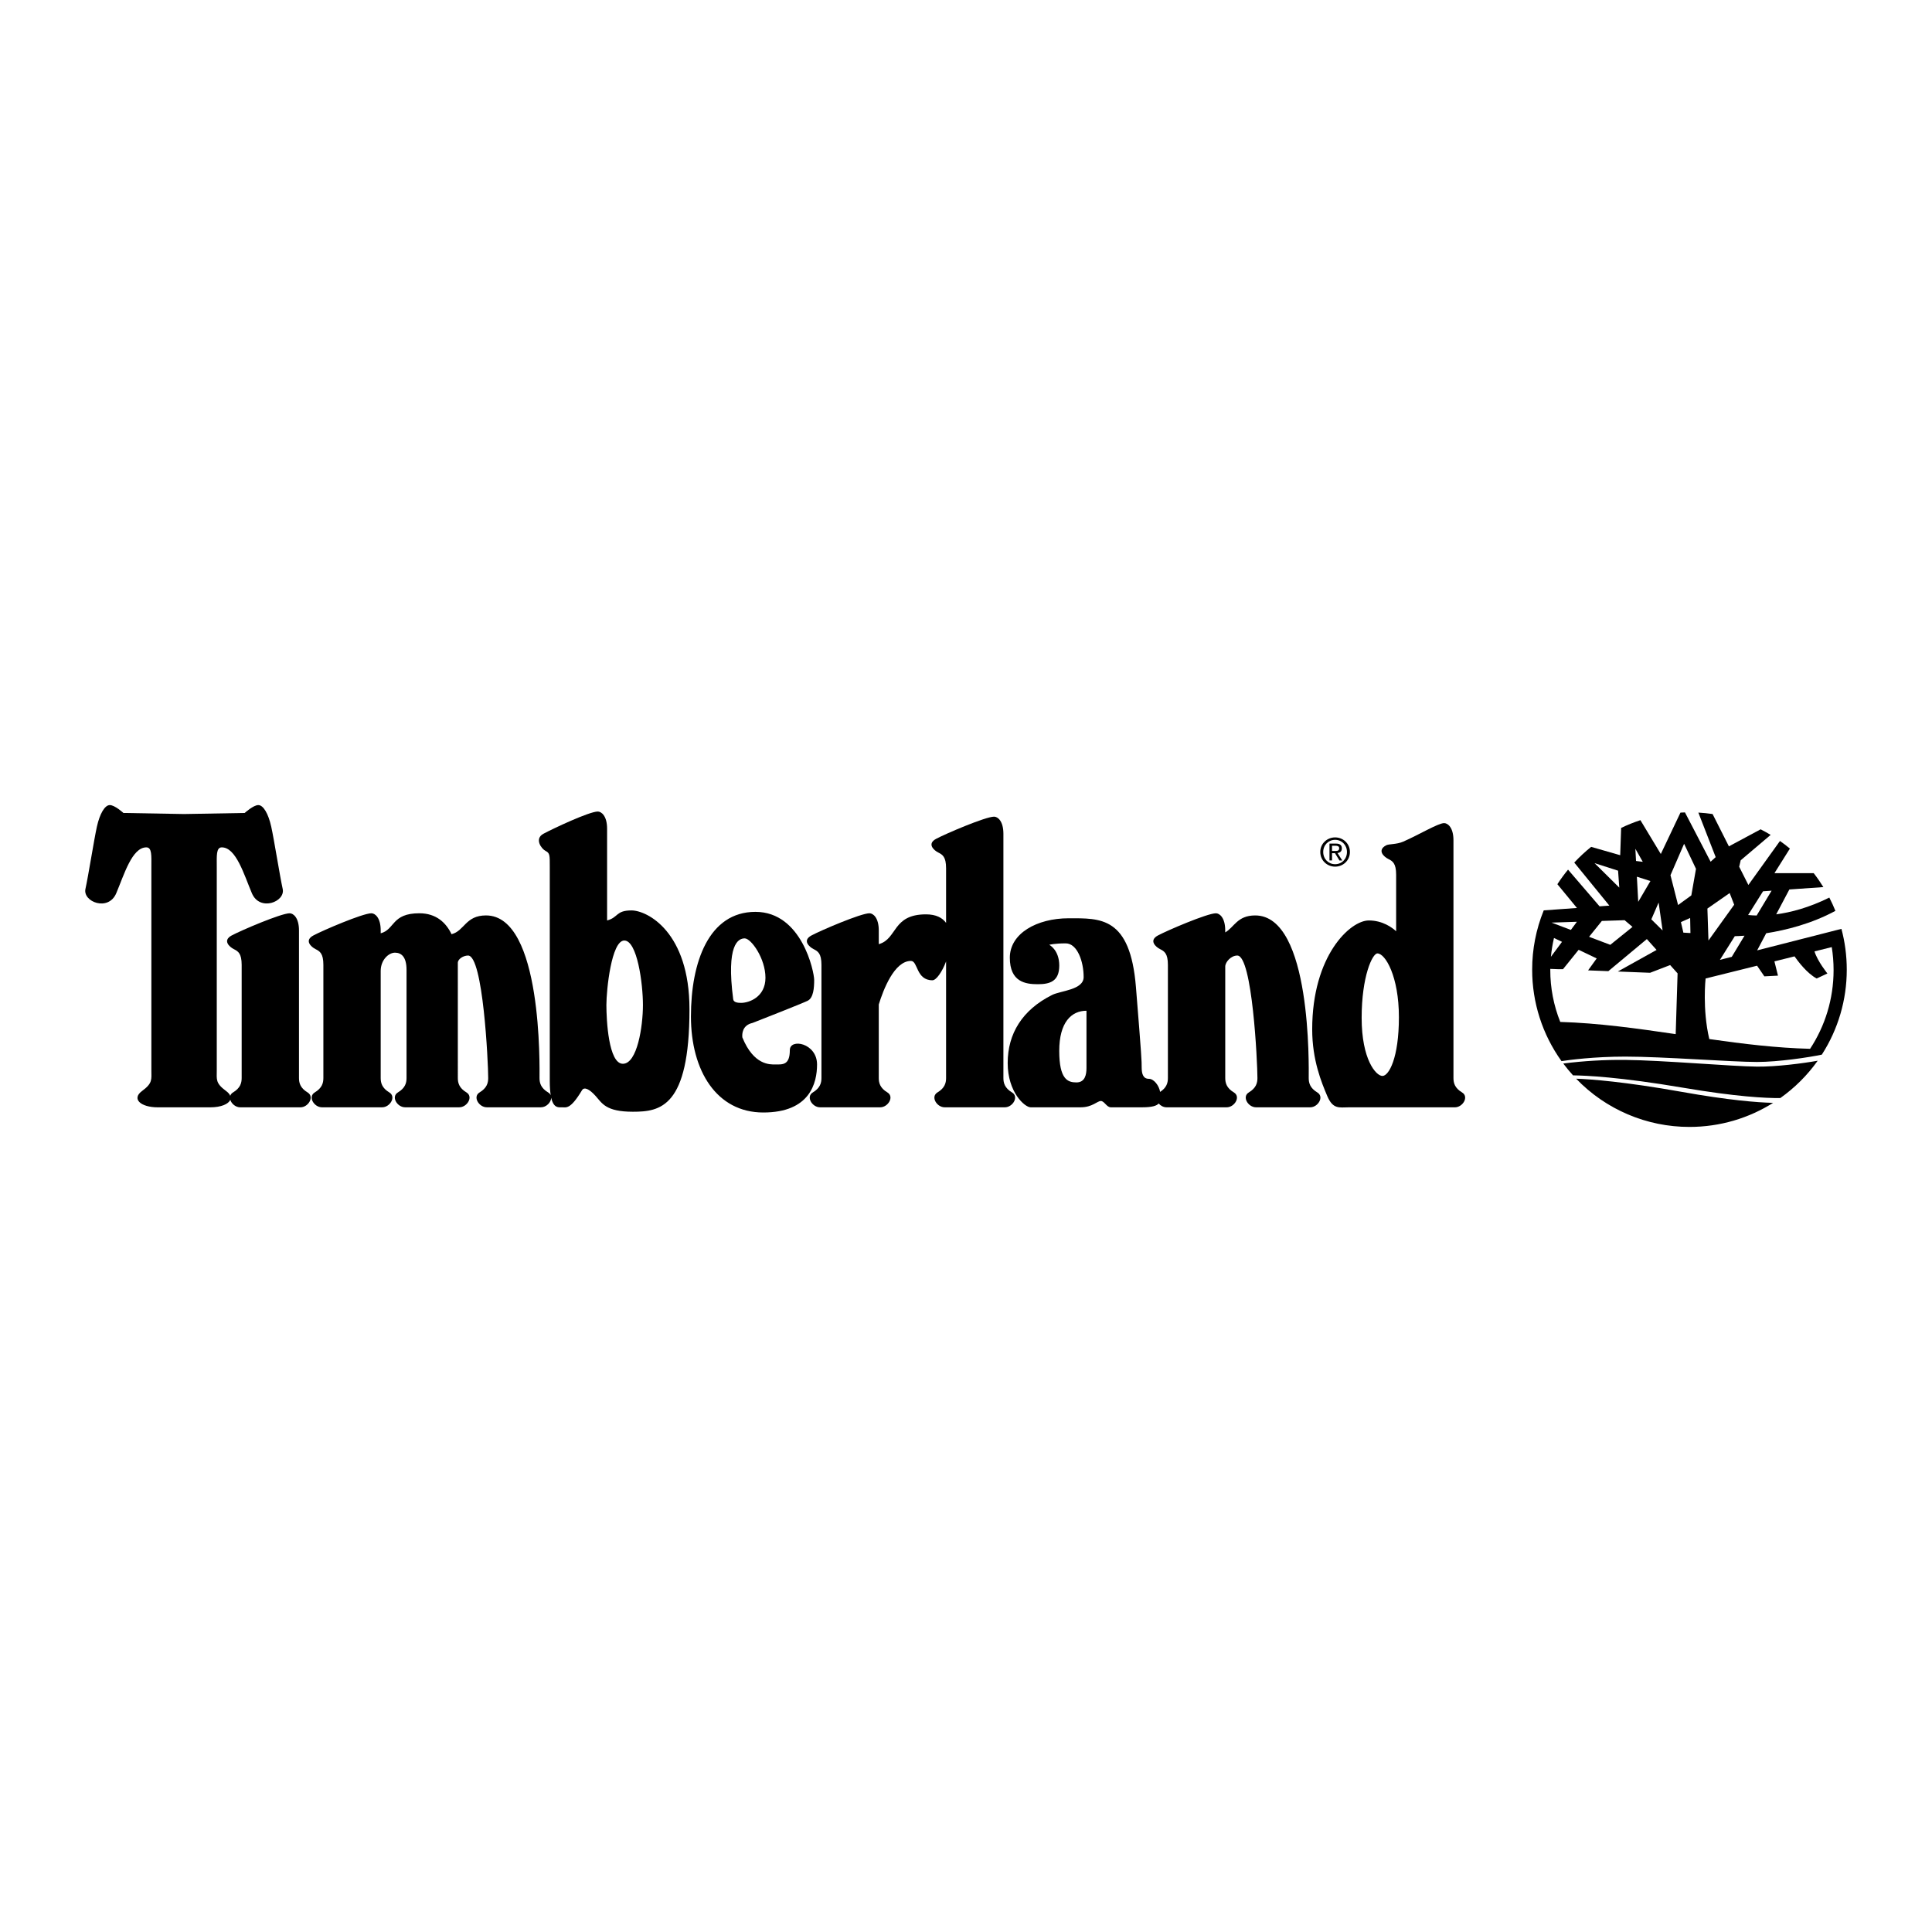
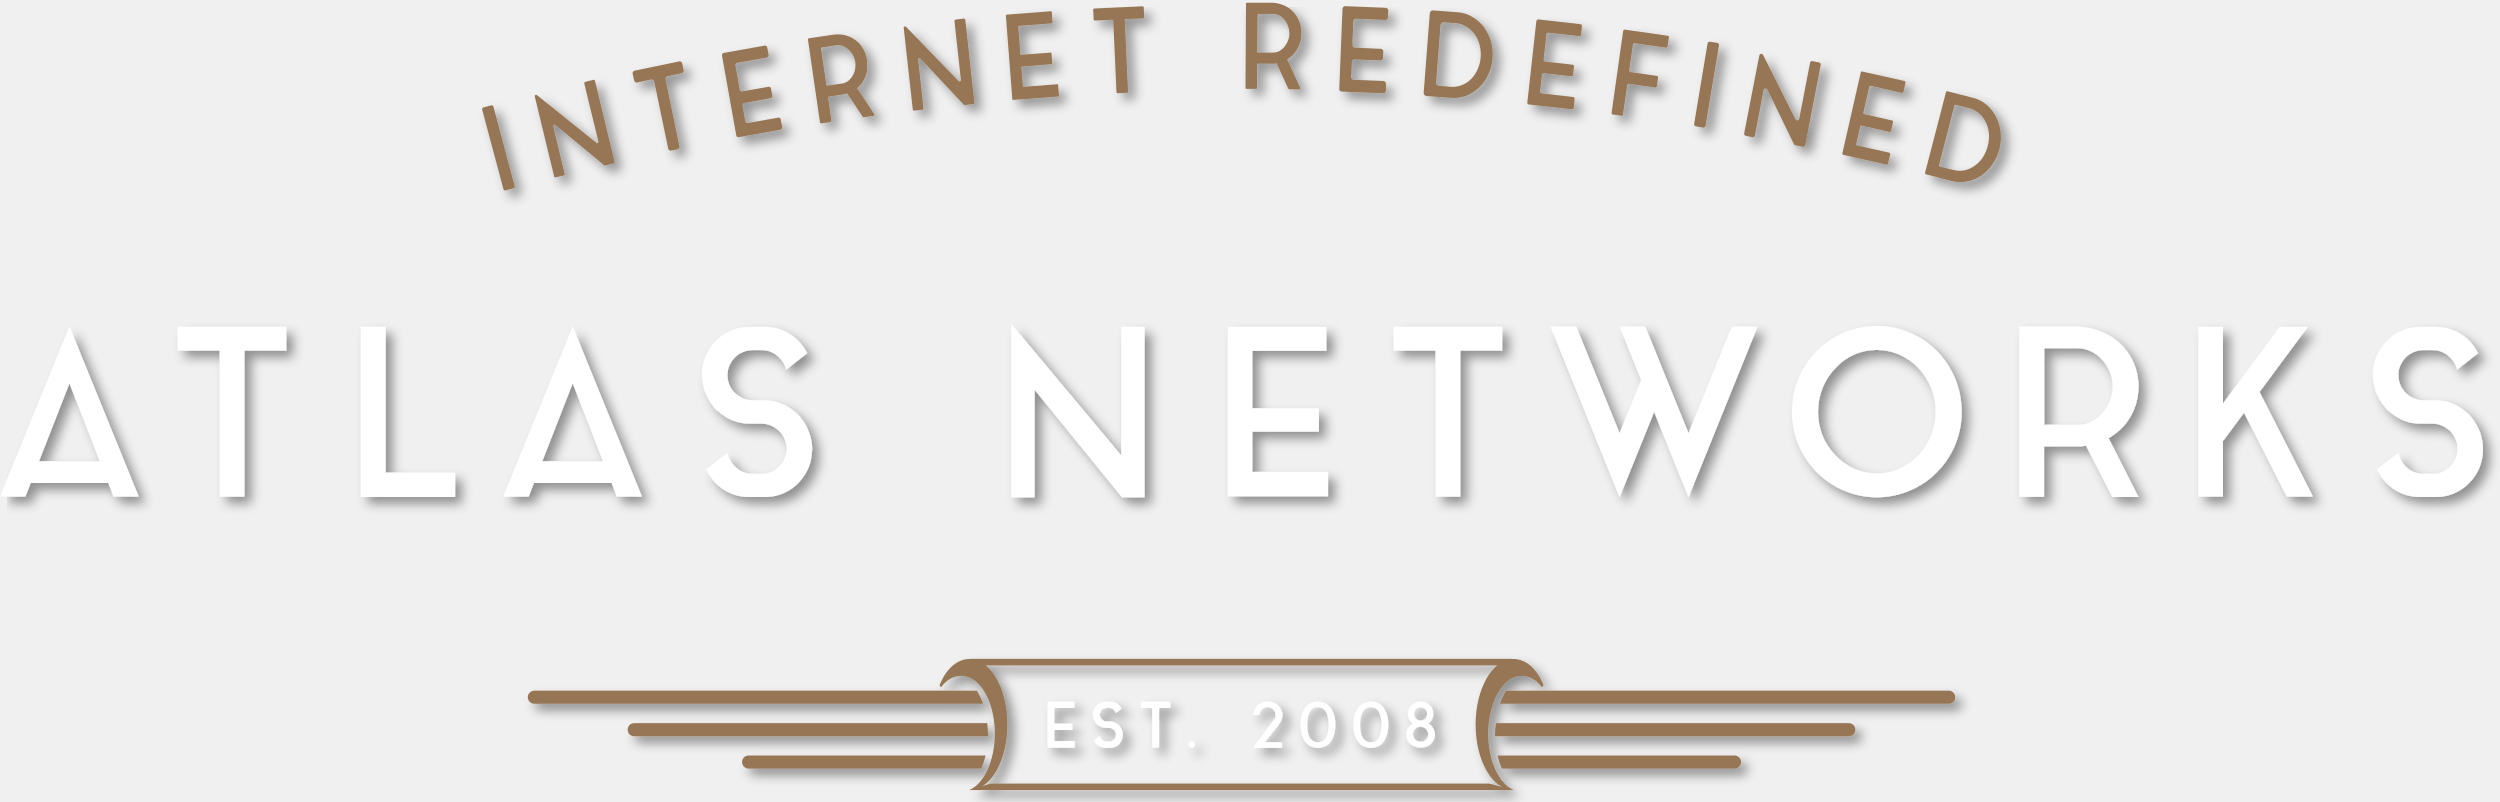
- <svg xmlns="http://www.w3.org/2000/svg" width="2500" height="2500" viewBox="0 0 192.756 192.756">
-   <g fill-rule="evenodd" clip-rule="evenodd">
-     <path fill="#fff" d="M0 0h192.756v192.756H0V0z" />
-     <path d="M175.295 106.418c-2.52-.025-9.377-.631-13.131-.67a45.554 45.554 0 0 0-6.197.359c.307.41.631.805.975 1.182 1.215.012 4.643.156 11.01 1.238 5.293.898 8.24 1.041 9.668 1.027a15.77 15.77 0 0 0 3.732-3.725c-1.444.259-4.129.609-6.057.589zM167.779 108.934c-5.674-1.01-9.01-1.258-10.527-1.312a15.65 15.65 0 0 0 11.307 4.811c3.066 0 5.926-.879 8.344-2.4-1.579-.039-4.43-.263-9.124-1.099z" />
-     <path d="M162.16 105.418c3.754 0 10.617.535 13.137.535 2.135 0 5.189-.461 6.467-.732a15.62 15.62 0 0 0 2.488-8.482c0-1.406-.186-2.769-.533-4.066l-8.408 2.146.904-1.709c1.988-.312 4.523-.948 6.904-2.233a16.074 16.074 0 0 0-.607-1.326c-2.041 1.014-3.857 1.48-5.299 1.673l1.312-2.482 3.393-.237c-.297-.48-.617-.943-.963-1.387h-3.92l1.543-2.456c-.32-.265-.65-.518-.99-.758l-3.152 4.389-.918-1.819.152-.643 2.988-2.534c-.326-.197-.66-.382-1-.556l-3.166 1.7-1.627-3.225a15.8 15.8 0 0 0-1.42-.144l1.729 4.444-.506.457-2.559-4.919c-.15.004-.299.011-.449.02l-1.961 4.13-2.035-3.376c-.66.217-1.303.475-1.922.774l-.094 2.722-2.898-.832c-.6.48-1.162 1.004-1.686 1.566l3.502 4.296-.977.071-3.145-3.661c-.381.463-.736.948-1.064 1.453l1.953 2.371-3.314.241a15.622 15.622 0 0 0-1.154 5.912 15.62 15.62 0 0 0 2.926 9.127c.74-.114 3.236-.45 6.369-.45z" />
-     <path d="M175.898 88.924l.854-.06-1.49 2.477a9.987 9.987 0 0 1-.852-.05l1.488-2.367zM174.049 93.356l-1.27 2.108-1.182.302 1.484-2.363c.245-.006.571-.019.968-.047zM172.568 89.101l.452 1.162-2.567 3.573-.105-3.19 2.22-1.545zM170.168 97.625l5.135-1.277.727 1.062 1.359-.07-.355-1.423 2.006-.5c.35.5 1.258 1.704 2.209 2.208l1.072-.5s-.994-1.228-1.289-2.204l1.723-.428c.119.746.182 1.511.182 2.29 0 2.9-.861 5.602-2.344 7.857-3.346-.084-6.703-.494-10.057-.973-.706-2.995-.368-6.042-.368-6.042zM168.627 91.585l.029 1.506-.705-.041-.246-1.051.922-.414zM159.818 91.883l2.27-.075.787.67-2.217 1.787-2.115-.8 1.275-1.582zM157.328 91.965l-.603.813-1.928-.729 2.531-.084zM155.041 93.584l.801.383-1.107 1.493c.06-.638.163-1.264.306-1.876zM154.674 96.666l.748.029h.52l1.559-1.934 1.801.862-.859 1.191 2.023.078 3.84-3.2.971 1.083-3.867 2.154 3.221.125 2-.769.742.829-.189 6.062c-3.857-.568-7.703-1.105-11.516-1.217a13.896 13.896 0 0 1-.996-5.178c-.002-.037.002-.076.002-.115z" fill="#fff" />
-     <path d="M78.801 104.773c0 1.502-.715 1.43-1.43 1.43-.539 0-2.166.098-3.308-2.705-.033-.338-.013-1.211 1.02-1.441 0 0 4.933-1.93 5.505-2.215.572-.287.643-1.287.643-2.074 0-.785-1.215-6.792-5.862-6.792s-6.434 5.005-6.434 10.438c0 5.434 2.574 9.58 7.22 9.58 4.647 0 5.362-2.932 5.362-4.791.001-2.144-2.716-2.644-2.716-1.43zM30.688 108.992c-.715-.43-.858-.93-.858-1.43V92.834c0-1.287-.572-1.716-.929-1.716-.858 0-4.861 1.716-5.791 2.216-.929.5-.214 1.144.214 1.358.429.215.787.429.787 1.573v11.296c0 .5-.143 1-.858 1.43a.61.61 0 0 0-.281.338c-.062-.158-.197-.32-.416-.48-1.072-.787-.929-1.145-.929-2.074V86.472c0-1.072-.072-1.93.5-1.93 1.43 0 2.216 2.716 3.003 4.575.786 1.858 3.36.858 3.074-.429-.286-1.287-.858-4.933-1.145-6.22-.286-1.287-.786-2.145-1.287-2.145s-1.358.786-1.358.786l-6.05.107-6.05-.107s-.858-.786-1.358-.786-1.001.858-1.287 2.145c-.286 1.287-.858 4.933-1.144 6.22-.286 1.287 2.288 2.288 3.074.429.787-1.859 1.573-4.575 3.003-4.575.572 0 .5.857.5 1.93v20.303c0 .929.143 1.287-.93 2.074-1.072.785-.143 1.629 1.573 1.629h5.237c1.062 0 1.821-.322 1.993-.754.116.389.529.754.992.754h6.005c.787.001 1.431-1.056.716-1.486z" />
-     <path d="M100.969 108.992c-.715-.43-.859-.93-.859-1.43V83.194c0-1.287-.57-1.716-.928-1.716-.859 0-4.862 1.716-5.792 2.216-.929.5-.215 1.144.214 1.358s.787.429.787 1.573v5.451c-.374-.517-1.008-.851-2.006-.851-3.381 0-2.834 2.448-4.709 2.975v-1.367c0-1.287-.572-1.716-.93-1.716-.857 0-4.861 1.716-5.791 2.216s-.214 1.144.214 1.358c.429.215.787.429.787 1.573v11.296c0 .5-.143 1-.858 1.43s-.072 1.486.715 1.486h6.005c.786 0 1.43-1.057.715-1.486s-.858-.93-.858-1.43v-7.342c.445-1.447 1.545-4.347 3.208-4.347.715 0 .5 1.931 2.145 1.931.379 0 .962-.82 1.363-1.88v11.638c0 .5-.143 1-.858 1.43-.715.43-.072 1.486.715 1.486h6.006c.785.003 1.43-1.054.715-1.484z" />
-     <path d="M131.428 108.992c-.715-.43-.857-.93-.857-1.43 0-1.002.309-16.229-5.34-16.229-1.787 0-2.09 1.177-2.99 1.693v-.192c0-1.287-.57-1.716-.928-1.716-.859 0-4.861 1.716-5.791 2.216s-.215 1.144.215 1.358c.428.215.785.429.785 1.573v11.296c0 .48-.133.961-.777 1.379-.096-.609-.609-1.307-1.125-1.307-.572 0-.715-.502-.715-1.145 0-.645 0-.93-.572-8.008-.572-7.077-3.574-6.863-6.721-6.863-3.145 0-5.861 1.501-5.861 3.933 0 2.43 1.572 2.645 2.787 2.645s2.145-.285 2.145-1.859c0-1.572-1-2.073-1-2.073s.5-.143 1.645-.143c1.143 0 1.787 1.787 1.787 3.36 0 1.287-2.289 1.357-3.146 1.787-2.975 1.488-4.432 3.861-4.432 6.791 0 2.932 1.715 4.418 2.287 4.418h5.004c1.145 0 1.645-.629 2.002-.629s.572.629 1.002.629h3.145c.963 0 1.416-.15 1.627-.377.191.219.473.377.777.377h6.006c.785 0 1.43-1.057.715-1.486s-.859-.93-.859-1.43V96.433c0-.441.566-1.098 1.203-1.098 1.502 0 2.008 10.653 2.008 12.225 0 .5-.143 1-.857 1.43s-.072 1.486.715 1.486h5.404c.784.003 1.427-1.054.712-1.484zM63.001 90.833c-1.563 0-1.295.697-2.431 1.003v-9.153c0-1.287-.572-1.716-.929-1.716-.858 0-4.491 1.716-5.42 2.216s-.214 1.501.214 1.716c.429.214.416.429.416 1.572v21.375c0 .604.036 1.066.094 1.426a.62.62 0 0 0-.26-.281c-.715-.43-.857-.93-.857-1.43 0-1.002.308-16.229-5.34-16.229-2.052 0-2.149 1.552-3.438 1.872-.549-1.147-1.53-2.087-3.211-2.087-2.787 0-2.433 1.626-3.856 1.998v-.282c0-1.287-.572-1.716-.93-1.716-.858 0-4.861 1.716-5.791 2.216-.93.5-.215 1.144.214 1.358.429.215.787.429.787 1.573v11.296c0 .5-.143 1-.858 1.43-.715.43-.071 1.486.715 1.486h6.005c.786 0 1.43-1.057.715-1.486s-.858-.93-.858-1.43V96.874c0-1.111.801-1.826 1.425-1.826.643 0 1.153.429 1.153 1.716v10.795c0 .5-.143 1-.858 1.43s-.072 1.486.715 1.486h5.404c.786 0 1.43-1.057.715-1.486s-.858-.93-.858-1.43l-.001-11.495c0-.381.546-.73 1.022-.73 1.501 0 2.009 10.653 2.009 12.225 0 .5-.144 1-.858 1.43s-.071 1.486.715 1.486h5.404c.541 0 1.014-.498 1.024-.951.247 1.074.756.951 1.071.951.429 0 .833.248 2.002-1.701.215-.357.715-.143 1.358.572.643.715 1.001 1.572 3.717 1.572 2.717 0 5.648-.428 5.648-10.223.003-7.717-4.214-9.862-5.788-9.862z" />
-     <path d="M145.869 108.992c-.715-.43-.857-.93-.857-1.43V83.838c0-1.287-.572-1.716-.93-1.716-.596 0-2.537 1.175-4.084 1.848-.682.297-1.424.216-1.707.369-.93.5-.215 1.144.215 1.358.43.214.787.429.787 1.573v5.642c-.395-.364-1.342-1.078-2.727-1.078-1.859 0-5.648 3.503-5.648 10.867 0 3.074.93 5.291 1.502 6.648s1.215 1.129 2.145 1.129h10.59c.786.001 1.429-1.056.714-1.486z" />
-     <path fill="#fff" d="M164.662 87.902l-1.35-.433.135 2.507 1.215-2.074zM165.48 90.048l-.726 1.675 1.125 1.112-.399-2.787zM167.422 90.295l1.322-.962.465-2.648-1.186-2.5-1.359 3.133.758 2.977zM163.9 85.984l-.738-1.299.065 1.215.673.084zM161.436 86.868l-2.35-.753 2.469 2.442-.119-1.689zM62.287 93.836c1.287 0 1.859 4.289 1.859 6.434s-.572 5.863-2.002 5.863c-1.43 0-1.644-4.361-1.644-5.863 0-1.5.5-6.434 1.787-6.434zM74.297 93.622c.644 0 2.073 2.002 2.073 3.931 0 1.932-1.644 2.504-2.431 2.504-.323 0-.745-.039-.787-.359-.714-5.469.502-6.076 1.145-6.076zM108.398 100.842v5.719c0 .645-.143 1.432-1 1.432-.859 0-1.717-.287-1.717-3.146s1.217-4.005 2.717-4.005zM137.424 95.123c.787 0 2.145 2.287 2.145 6.363 0 4.074-1 5.861-1.645 5.861-.643 0-2.072-1.645-2.072-5.791s1.072-6.433 1.572-6.433z" />
-     <path d="M131.725 85.002c0-.838.68-1.455 1.482-1.455.795 0 1.475.617 1.475 1.455 0 .845-.68 1.463-1.475 1.463-.803 0-1.482-.617-1.482-1.463z" />
-     <path d="M133.207 86.222c.66 0 1.18-.518 1.18-1.22 0-.691-.52-1.212-1.18-1.212-.668 0-1.189.521-1.189 1.212 0 .703.521 1.22 1.189 1.22z" fill="#fff" />
-     <path d="M132.896 85.848h-.254v-1.683h.641c.398 0 .594.147.594.479 0 .302-.188.433-.436.464l.479.741h-.285l-.443-.729h-.295v.728h-.001z" />
-     <path d="M133.203 84.902c.215 0 .408-.016.408-.274 0-.208-.189-.247-.367-.247h-.348v.521h.307z" fill="#fff" />
+ <svg xmlns="http://www.w3.org/2000/svg" width="1458.9" height="467.5" viewBox="0 0 1468.9 467.5">
+   <defs>
+     <style>
+             .cls-1{fill:#967655;}
+             .cls-2{fill:#fff;}
+             .cls-3{opacity:0;}
+         </style>
+     <filter id="dropshadow" height="130%">
+       <feGaussianBlur in="SourceAlpha" stdDeviation="3" />
+       <feOffset dx="4" dy="4" result="offsetblur" />
+       <feComponentTransfer>
+         <feFuncA type="linear" slope="0.4" />
+       </feComponentTransfer>
+       <feMerge>
+         <feMergeNode />
+         <feMergeNode in="SourceGraphic" />
+       </feMerge>
+     </filter>
+   </defs>
+   <g id="Layer_1-2" filter="url(#dropshadow)">
+     <path class="cls-1" d="M284,61.5l4.6-1.2a1.1,1.1,0,0,1,1.3.7l12.5,46.8a1,1,0,0,1-.8,1.2l-4.6,1.3a1,1,0,0,1-1.2-.8L283.3,62.8A1.1,1.1,0,0,1,284,61.5Z" />
+     <path class="cls-1" d="M331.3,101.5l-4.8,1.1a.7.7,0,0,1-.9-.5L314.2,55a.8.8,0,0,1,1.2-.8l35,28.1a.7.7,0,0,0,1.2-.7l-8.3-34.2a.8.8,0,0,1,.6-.9l4.8-1.2a.8.8,0,0,1,.9.6l11.5,47.6a.8.8,0,0,1-.6.9l-4.9,1.2a.8.8,0,0,1-.7-.2L326.2,71.7a.8.8,0,0,0-1.2.8l6.8,28.1A.7.7,0,0,1,331.3,101.5Z" />
+     <path class="cls-1" d="M372.9,39.9,399,34.5a1.4,1.4,0,0,1,1.8,1.1l.9,4a1.5,1.5,0,0,1-1.2,1.8l-8.3,1.8a1.4,1.4,0,0,0-1.2,1.7l8.2,39.5a1.3,1.3,0,0,1-1.1,1.7l-3.7.8a1.6,1.6,0,0,1-1.8-1.2l-8.2-39.4a1.5,1.5,0,0,0-1.8-1.2l-8.3,1.8a1.5,1.5,0,0,1-1.7-1.2l-.9-4A1.6,1.6,0,0,1,372.9,39.9Z" />
+     <path class="cls-1" d="M439.4,70.7l17.9-3.2a1.2,1.2,0,0,1,1.4,1l.9,4.6a1.3,1.3,0,0,1-1.1,1.5L434,79a1.2,1.2,0,0,1-1.4-1.1L424.2,31a1.3,1.3,0,0,1,1-1.5l24.1-4.3a1.3,1.3,0,0,1,1.5,1.1l.8,4.4a1.4,1.4,0,0,1-1,1.5l-17.5,3.1a1.3,1.3,0,0,0-1,1.5l1.2,6.6.7,4,.6,3.7a1.3,1.3,0,0,0,1.5,1l15.4-2.7a1.2,1.2,0,0,1,1.5,1l.8,4.3a1.2,1.2,0,0,1-1.1,1.4l-15.4,2.8a1.2,1.2,0,0,0-1,1.4l1.6,9.4A1.4,1.4,0,0,0,439.4,70.7Z" />
+     <path class="cls-1" d="M509.6,39a19.3,19.3,0,0,1-1.8,5.9,16.8,16.8,0,0,1-3.6,4.8l-.3.2c-.2.1-.2.2-.3.3l10.1,15.3a.6.6,0,0,1-.4.9l-5.8.9a.7.7,0,0,1-.6-.3l-9.1-13.7-1.5.4-1.6.3-7.6,1.1c-.4.1-.6.4-.5.7l1.9,13.6c.1.3-.1.6-.5.7l-5.5.8a.8.8,0,0,1-.7-.5l-7.1-48.9a.6.6,0,0,1,.5-.6l14.4-2.1a17.8,17.8,0,0,1,10.3,1.5,16.6,16.6,0,0,1,8.2,8.7,1.4,1.4,0,0,1,.2.6l.3.6v.3a1.9,1.9,0,0,1,.2.7l.3.8h0c0,.3.1.5.1.8s.1.6.2.9h0v.8a2.5,2.5,0,0,1,.1.8v2.1A6.2,6.2,0,0,0,509.6,39Zm-15,8.5a8.1,8.1,0,0,0,3.7-1.5,10.8,10.8,0,0,0,2.6-3,11.6,11.6,0,0,0,1.5-3.8,13,13,0,0,0,.1-4.4,11.9,11.9,0,0,0-1.4-4,12,12,0,0,0-2.5-3.3,11.5,11.5,0,0,0-3.3-2.1,9,9,0,0,0-4-.4l-8.4,1.3a.6.6,0,0,0-.5.6l3.1,21.3c.1.4.4.6.7.5Z" />
+     <path class="cls-1" d="M541.9,62.9l-4.7.5a.8.8,0,0,1-.9-.8L531,14.9a.8.8,0,0,1,1.4-.7L563.2,46a.8.8,0,0,0,1.4-.6l-3.8-34.6a.8.8,0,0,1,.8-.9l4.6-.6a1,1,0,0,1,1,.8l5.3,48.5a.7.7,0,0,1-.7.9l-4.9.6a.8.8,0,0,1-.7-.3L541,33a.8.8,0,0,0-1.5.6l3.1,28.3A.9.9,0,0,1,541.9,62.9Z" />
+     <path class="cls-1" d="M601.5,49.4l19.7-1.5c.3,0,.5.1.5.4l.5,6.3c0,.2-.2.5-.4.5l-26.5,2a.5.5,0,0,1-.5-.4L591,7.5c0-.2.2-.4.5-.5l26-2a.7.7,0,0,1,.5.4l.4,6.2c.1.3-.1.5-.4.5l-19.3,1.5a.5.5,0,0,0-.4.5l.6,7.4.3,4.1.3,4.6a.7.7,0,0,0,.5.4l17.3-1.3c.3-.1.5.1.5.4l.5,6a.5.5,0,0,1-.5.4l-17.2,1.4a.5.5,0,0,0-.5.4L601,49A.5.5,0,0,0,601.5,49.4Z" />
+     <path class="cls-1" d="M642.9,3.4l28.4-1.3c.4,0,.7.2.7.6l.3,5.8a.8.8,0,0,1-.7.7l-10.1.4a.6.6,0,0,0-.6.7l1.9,41.9a.7.7,0,0,1-.7.7l-5.4.3a.8.8,0,0,1-.7-.7l-1.9-41.9a.7.7,0,0,0-.7-.6l-10.1.5a.7.7,0,0,1-.7-.7l-.3-5.7A.7.7,0,0,1,642.9,3.4Z" />
+     <path class="cls-1" d="M763.9,23.2a18.2,18.2,0,0,1-2.7,5.6,15.3,15.3,0,0,1-4.3,4.1l-.3.2-.3.2L764,50.1c.1.4-.1.8-.5.8h-6a.5.5,0,0,1-.5-.3l-6.9-15-1.5.2h-9.5a.5.5,0,0,0-.5.5V50.1a.5.5,0,0,1-.5.5h-5.8a.5.5,0,0,1-.5-.5L732.1.5a.5.5,0,0,1,.5-.5h14.7a18.4,18.4,0,0,1,5.3.9,17.8,17.8,0,0,1,4.6,2.2,17,17,0,0,1,6.8,9.9,1.3,1.3,0,0,1,.1.6c.1.2.1.4.2.6v.4a1.9,1.9,0,0,1,.2.7,2.8,2.8,0,0,0,.1.9h0v1.8h0v1a2.2,2.2,0,0,1-.1.8h0a1.9,1.9,0,0,1-.1.8c0,.3-.1.6-.1.8v.3A9.3,9.3,0,0,0,763.9,23.2Zm-16.1,6.1a8.6,8.6,0,0,0,3.9-.9,11.8,11.8,0,0,0,3-2.5,16.2,16.2,0,0,0,2.1-3.6,12.6,12.6,0,0,0,.8-4.3,12.5,12.5,0,0,0-.8-4.2,10.5,10.5,0,0,0-2-3.6,10.2,10.2,0,0,0-2.9-2.6,8.7,8.7,0,0,0-3.9-1h-8.6a.6.6,0,0,0-.5.5l-.2,21.7a.5.5,0,0,0,.5.5Z" />
+     <path class="cls-1" d="M795.3,45.3l17.6.7a1.5,1.5,0,0,1,1.4,1.6v4.1a1.6,1.6,0,0,1-1.6,1.5l-24.4-1a1.5,1.5,0,0,1-1.4-1.6l1.9-47.1A1.6,1.6,0,0,1,790.3,2l23.9,1a1.6,1.6,0,0,1,1.5,1.6l-.2,4a1.5,1.5,0,0,1-1.6,1.5l-17.1-.7a1.4,1.4,0,0,0-1.6,1.5l-.3,6.4-.2,4.1v3.4a1.4,1.4,0,0,0,1.4,1.6l15.2.7a1.6,1.6,0,0,1,1.5,1.6l-.2,3.8a1.5,1.5,0,0,1-1.6,1.4l-15.1-.6a1.5,1.5,0,0,0-1.6,1.5l-.4,8.9A1.6,1.6,0,0,0,795.3,45.3Z" />
+     <path class="cls-1" d="M856.4,5.6A18.2,18.2,0,0,1,865,8.3a22.7,22.7,0,0,1,6.8,5.9,30.1,30.1,0,0,1,4.2,8.4,29.3,29.3,0,0,1,1,9.9,27.2,27.2,0,0,1-2.5,9.6,23.9,23.9,0,0,1-12.8,12.5,21.4,21.4,0,0,1-9.1,1.3l-14.4-1.1a1.8,1.8,0,0,1-1.7-1.9l3.6-46.8A1.8,1.8,0,0,1,842,4.5Zm-4.1,43.8a15,15,0,0,0,6.7-1,16,16,0,0,0,5.4-3.6,19,19,0,0,0,3.8-5.7,21.2,21.2,0,0,0,1.8-7.2,22.1,22.1,0,0,0-.7-7.3,18.6,18.6,0,0,0-2.9-6.2,15.9,15.9,0,0,0-4.9-4.4,13.8,13.8,0,0,0-6.3-2l-6.9-.5a1.7,1.7,0,0,0-1.9,1.6l-2.6,33.8a1.7,1.7,0,0,0,1.6,1.9Z" />
+     <path class="cls-1" d="M905.9,53.3l18.4,2.1a1,1,0,0,1,.9,1.2l-.5,5a1.2,1.2,0,0,1-1.2,1l-25.1-2.8a1.1,1.1,0,0,1-1-1.2l5.3-47.8a1.2,1.2,0,0,1,1.2-1l24.7,2.8a1,1,0,0,1,.9,1.2l-.5,4.9a1,1,0,0,1-1.2.9l-18-2a1.2,1.2,0,0,0-1.2,1l-.7,6.8-.5,4.1-.4,3.9a1,1,0,0,0,.9,1.2l16,1.8a1,1,0,0,1,.9,1.2l-.5,4.6a1.1,1.1,0,0,1-1.2,1l-15.9-1.8a1.1,1.1,0,0,0-1.2,1l-1.1,9.7A1.1,1.1,0,0,0,905.9,53.3Z" />
+     <path class="cls-1" d="M954.7,15.8l25.1,3.6a.8.8,0,0,1,.8,1l-.8,5.2a.9.9,0,0,1-.9.8l-18.4-2.6a.8.8,0,0,0-1,.7l-.9,6-.9,6.3-.4,3a.9.9,0,0,0,.8,1L973.5,43a.8.8,0,0,1,.7,1l-.7,5.1a.9.9,0,0,1-1,.7l-15.4-2.2a1,1,0,0,0-1,.8l-.9,6.2-1.6,11.1a.7.7,0,0,1-.9.7l-5-.7a.9.9,0,0,1-.8-.9l6.8-48.2A1,1,0,0,1,954.7,15.8Z" />
+     <path class="cls-1" d="M1004.7,22.9l4.3.7a1.2,1.2,0,0,1,1,1.4l-7.9,47.4a1.2,1.2,0,0,1-1.4,1l-4.3-.8a1.2,1.2,0,0,1-1-1.3l7.9-47.4A1.2,1.2,0,0,1,1004.7,22.9Z" />
+     <path class="cls-1" d="M1029.7,79l-3.9-.8a1.2,1.2,0,0,1-1-1.4l8.9-45.8a1.2,1.2,0,0,1,2.2-.4l19,37.8a1.2,1.2,0,0,0,2.3-.4l6.3-32.7a1.2,1.2,0,0,1,1.4-1l3.9.8a1.2,1.2,0,0,1,1,1.4l-9.1,47.2a1.2,1.2,0,0,1-1.4.9l-4.4-.8c-.3-.1-.7-.3-.8-.6l-15.6-32.1a1.2,1.2,0,0,0-2.3.3L1031.1,78A1.2,1.2,0,0,1,1029.7,79Z" />
+     <path class="cls-1" d="M1091.2,83.9l18.8,4.2a.9.9,0,0,1,.6.9l-1.3,5.6a.7.7,0,0,1-.9.5l-25.3-5.7a.8.8,0,0,1-.6-.9L1093.3,41c.1-.4.4-.7.8-.6L1119,46a.8.8,0,0,1,.6.9l-1.2,5.5a.9.9,0,0,1-.9.6l-18.4-4.2c-.3-.1-.7.2-.8.6l-1.6,7-.9,4-1,4.2a.8.8,0,0,0,.6.9l16.3,3.7a.6.6,0,0,1,.6.8l-1.2,5.3a.8.8,0,0,1-.9.6l-16.3-3.7a.7.7,0,0,0-.9.5L1090.7,83A.7.7,0,0,0,1091.2,83.9Z" />
+     <path class="cls-1" d="M1159.3,55.9a19.7,19.7,0,0,1,8,4.1,22.6,22.6,0,0,1,5.5,7.1,26.4,26.4,0,0,1,2.7,8.9,28.4,28.4,0,0,1-.7,10,26.6,26.6,0,0,1-4.2,9,24,24,0,0,1-6.5,6.6,23.1,23.1,0,0,1-8.3,3.4,20.5,20.5,0,0,1-9.2-.3l-15-3.9a.7.7,0,0,1-.5-.9l12.3-47.4a.7.7,0,0,1,.8-.5Zm-11.8,42.3a15.3,15.3,0,0,0,6.7.3,16.3,16.3,0,0,0,6-2.7,18.7,18.7,0,0,0,4.8-4.9,21.3,21.3,0,0,0,2.9-6.7,20.9,20.9,0,0,0,.7-7.4,17.9,17.9,0,0,0-1.8-6.6,16.8,16.8,0,0,0-4-5.2,15.2,15.2,0,0,0-5.9-3.1l-7.7-1.9a.7.7,0,0,0-.9.5l-9,34.9a.8.8,0,0,0,.5.9Z" />
+     <path class="cls-2" d="M619.7,433.8h11.6c.1,0,.2.1.2.3v3.3c0,.2-.1.3-.2.3H615.8a.3.3,0,0,1-.3-.3V410.9a.3.3,0,0,1,.3-.3H631a.3.3,0,0,1,.3.3v3.2a.3.3,0,0,1-.3.3H619.7a.3.3,0,0,0-.3.3v8.6a.3.3,0,0,0,.3.3h10.1a.3.3,0,0,1,.3.3v3.2c0,.1-.1.2-.3.2H619.7a.5.5,0,0,0-.3.3v5.9A.3.3,0,0,0,619.7,433.8Z" />
+     <path class="cls-2" d="M657,424.2h0l.5.4.4.5a9.5,9.5,0,0,1,1.4,2.4,7.7,7.7,0,0,1,.4,2.7v.5h0a6.9,6.9,0,0,1-1.3,3.7,6.3,6.3,0,0,1-2.6,2.5,7.5,7.5,0,0,1-3.7.9h-2.4a7.1,7.1,0,0,1-6.3-3.4,5.6,5.6,0,0,1-.5-.8c-.1-.1,0-.3.1-.4l3-2.3a.2.2,0,0,1,.3.1,3,3,0,0,0,.4,1,3.1,3.1,0,0,0,.9,1.1,2.4,2.4,0,0,0,1.2.7,3.2,3.2,0,0,0,1.4.3h1.5a3.7,3.7,0,0,0,2.6-1,3.8,3.8,0,0,0,1.3-2.4h0v-.3a.3.3,0,0,0,.1-.2,4.1,4.1,0,0,0-.3-1.6,3.8,3.8,0,0,0-.9-1.3l-1.2-.9a3.3,3.3,0,0,0-1.5-.3h-2.2a7.6,7.6,0,0,1-2.6-.6,7.1,7.1,0,0,1-2.2-1.3h0l-.9-.9a9.2,9.2,0,0,1-1.3-2.4,7.6,7.6,0,0,1-.5-2.7v-.5h0a7.8,7.8,0,0,1,1.3-3.7,7.2,7.2,0,0,1,2.7-2.5,7.4,7.4,0,0,1,3.6-.9h2.4a7.5,7.5,0,0,1,3.7.9,7.2,7.2,0,0,1,2.7,2.5l.2.4.3.4h0l-2.9,2.2a.4.4,0,0,1-.7-.2,6.1,6.1,0,0,0-1.2-1.6,3.8,3.8,0,0,0-2.5-.9h-1.5a3.2,3.2,0,0,0-1.4.3,2.4,2.4,0,0,0-1.2.7,3.1,3.1,0,0,0-.9,1.1,6.9,6.9,0,0,0-.5,1.3v.6a3.3,3.3,0,0,0,.3,1.5,5.7,5.7,0,0,0,.8,1.3l1.2.9a4,4,0,0,0,1.5.3h2.3a5.8,5.8,0,0,1,2.6.6A5.7,5.7,0,0,1,657,424.2Z" />
+     <path class="cls-2" d="M671,410.6h16.1a.6.6,0,0,1,.6.6v2.5a.7.7,0,0,1-.6.7h-5.5a.6.6,0,0,0-.6.6v22.1a.7.7,0,0,1-.7.6h-2.6a.7.7,0,0,1-.7-.6V415a.6.6,0,0,0-.6-.6H671a.7.7,0,0,1-.7-.7v-2.5C670.3,410.8,670.6,410.6,671,410.6Z" />
+     <path class="cls-2" d="M700.2,433.8a1.7,1.7,0,0,1,1.4.6,1.9,1.9,0,0,1,0,2.8,1.7,1.7,0,0,1-1.4.6,1.6,1.6,0,0,1-1.3-.6,1.9,1.9,0,0,1,0-2.8A1.6,1.6,0,0,1,700.2,433.8Z" />
+     <path class="cls-2" d="M753.5,418.5a7,7,0,0,1-.6,3,9.7,9.7,0,0,1-1.5,2.5l-7.7,9.8a.5.5,0,0,0,.3.7h8.9a.4.4,0,0,1,.4.4v2.4a.5.5,0,0,1-.4.5h-16a.4.4,0,0,1-.3-.7l8-10.6,2.1-2.7a8.6,8.6,0,0,1,.7-1l.7-1,.5-.7.3-.3a4.6,4.6,0,0,0,.6-2.3,4.8,4.8,0,0,0-4.7-4.7,4.1,4.1,0,0,0-1.9.4,4.5,4.5,0,0,0-1.4,1,3.1,3.1,0,0,0-1,1.5,3.3,3.3,0,0,0-.4,1.4.4.4,0,0,1-.4.4h-3a.5.5,0,0,1-.4-.5,5.8,5.8,0,0,1,.6-2.6,9.7,9.7,0,0,1,1.9-2.6,9.5,9.5,0,0,1,2.7-1.7,9.7,9.7,0,0,1,3.4-.6,8.8,8.8,0,0,1,3.3.6,8.3,8.3,0,0,1,2.7,1.7,9.7,9.7,0,0,1,1.9,2.6A6.7,6.7,0,0,1,753.5,418.5Z" />
+     <path class="cls-2" d="M784.6,424.2a26.1,26.1,0,0,1-.5,4.8,15.7,15.7,0,0,1-1.8,4.4,9.8,9.8,0,0,1-3.2,3.2,10.2,10.2,0,0,1-9.6,0,9.8,9.8,0,0,1-3.2-3.2,15.5,15.5,0,0,1-1.7-4.4,23.3,23.3,0,0,1,0-9.6,15.5,15.5,0,0,1,1.7-4.4,9.8,9.8,0,0,1,3.2-3.2,10.2,10.2,0,0,1,9.6,0,9.8,9.8,0,0,1,3.2,3.2,15.7,15.7,0,0,1,1.8,4.4A26.1,26.1,0,0,1,784.6,424.2Zm-3.9,0a16.1,16.1,0,0,0-.4-3.9,9.9,9.9,0,0,0-1-3.3,6.2,6.2,0,0,0-1.9-2.3,5.3,5.3,0,0,0-3.1-.8,4.8,4.8,0,0,0-3,.8,5.6,5.6,0,0,0-2,2.3,9.9,9.9,0,0,0-1,3.3,25.5,25.5,0,0,0,0,7.8,10.6,10.6,0,0,0,1,3.3,5.3,5.3,0,0,0,5,3.1,5,5,0,0,0,5-3.1,10.6,10.6,0,0,0,1-3.3A16.1,16.1,0,0,0,780.7,424.2Z" />
+     <path class="cls-2" d="M815.7,424.2a26.1,26.1,0,0,1-.5,4.8,15.7,15.7,0,0,1-1.8,4.4,9.8,9.8,0,0,1-3.2,3.2,10.2,10.2,0,0,1-9.6,0,9.5,9.5,0,0,1-3.1-3.2,13.2,13.2,0,0,1-1.8-4.4,23.3,23.3,0,0,1,0-9.6,13.2,13.2,0,0,1,1.8-4.4,9.5,9.5,0,0,1,3.1-3.2,10.2,10.2,0,0,1,9.6,0,9.8,9.8,0,0,1,3.2,3.2,15.7,15.7,0,0,1,1.8,4.4A26.1,26.1,0,0,1,815.7,424.2Zm-3.9,0a16.1,16.1,0,0,0-.4-3.9,9.9,9.9,0,0,0-1-3.3,6.2,6.2,0,0,0-1.9-2.3,5.3,5.3,0,0,0-3.1-.8,4.8,4.8,0,0,0-3,.8,6.4,6.4,0,0,0-2,2.3,9.9,9.9,0,0,0-1,3.3,25.5,25.5,0,0,0,0,7.8,10.6,10.6,0,0,0,1,3.3,6.4,6.4,0,0,0,2,2.3,5.6,5.6,0,0,0,3,.8,5,5,0,0,0,5-3.1,10.6,10.6,0,0,0,1-3.3A16.1,16.1,0,0,0,811.8,424.2Z" />
+     <path class="cls-2" d="M826.3,430a6.9,6.9,0,0,1,1-3.7,10.3,10.3,0,0,1,2.7-2.8,6.8,6.8,0,0,1-2-2.4,7.3,7.3,0,0,1-.8-3.3,6.7,6.7,0,0,1,.6-2.8,6.3,6.3,0,0,1,1.6-2.3,7.8,7.8,0,0,1,2.4-1.6,8.7,8.7,0,0,1,5.8,0,6.7,6.7,0,0,1,2.4,1.6,6.3,6.3,0,0,1,1.6,2.3,6.7,6.7,0,0,1,.6,2.8,7.3,7.3,0,0,1-.8,3.3,6.1,6.1,0,0,1-2.1,2.4,9.3,9.3,0,0,1,2.8,2.8,7.9,7.9,0,0,1,1,3.7,6,6,0,0,1-.7,3,6.4,6.4,0,0,1-1.8,2.5,7.6,7.6,0,0,1-2.6,1.6,9.6,9.6,0,0,1-3.3.6,8.8,8.8,0,0,1-3.3-.6,9.2,9.2,0,0,1-2.7-1.6,9.4,9.4,0,0,1-1.8-2.5A7.3,7.3,0,0,1,826.3,430Zm3.9-.2a4.8,4.8,0,0,0,.3,1.8,7.1,7.1,0,0,0,1,1.4,4.2,4.2,0,0,0,1.4.9,5.5,5.5,0,0,0,3.6,0,3.9,3.9,0,0,0,2.3-2.3,3.4,3.4,0,0,0,.4-1.8,3.3,3.3,0,0,0-.4-1.7,4.2,4.2,0,0,0-.9-1.4,7.1,7.1,0,0,0-1.4-1l-1.8-.3a5.7,5.7,0,0,0-1.8.3,5.2,5.2,0,0,0-2.4,2.4A4.7,4.7,0,0,0,830.2,429.8Zm.7-11.9a3.6,3.6,0,0,0,1.1,2.8,3.9,3.9,0,0,0,5.4,0,3.6,3.6,0,0,0,1.1-2.8,3.4,3.4,0,0,0-1.1-2.8,3.9,3.9,0,0,0-5.4,0A3.4,3.4,0,0,0,830.9,417.9Z" />
+     <path class="cls-1" d="M580.5,430.2v.8H372.7a3.8,3.8,0,0,1-3.9-3.9h0a3.8,3.8,0,0,1,3.9-3.8H580.1C580.3,425.5,580.5,427.9,580.5,430.2Z" />
+     <path class="cls-1" d="M577.7,411.9H314a3.9,3.9,0,0,1-3.9-3.8h0a3.9,3.9,0,0,1,3.9-3.9H574a38.2,38.2,0,0,1,3.6,7.6Z" />
+     <path class="cls-1" d="M878.4,430.2v.8h207.9a3.8,3.8,0,0,0,3.8-3.9h0a3.8,3.8,0,0,0-3.8-3.8H878.9A52.1,52.1,0,0,0,878.4,430.2Z" />
+     <path class="cls-1" d="M579.1,442.3a46.4,46.4,0,0,1-2.6,7.7H439.8a3.9,3.9,0,0,1-3.8-3.9h0a3.8,3.8,0,0,1,3.8-3.8Z" />
+     <path class="cls-1" d="M879.9,442.3a46.3,46.3,0,0,0,2.5,7.7h136.7a4,4,0,0,0,3.9-3.9h0a3.9,3.9,0,0,0-3.9-3.8Z" />
+     <path class="cls-1" d="M881.3,411.9h263.6a3.8,3.8,0,0,0,3.9-3.8h0a3.8,3.8,0,0,0-3.9-3.9h-260a38.2,38.2,0,0,0-3.6,7.6Z" />
+     <rect class="cls-1" x="570" y="385.5" width="318.1" height="3.85" />
+     <polygon class="cls-1" points="889.2 462.6 569.7 462.6 581.9 458.8 875 458.8 889.2 462.6" />
+     <path class="cls-1" d="M591.9,424.1c0,21.3-9.9,38.5-22.2,38.5h0s-.1-.1,0-.1c8.5-3.7,14.8-17.1,14.8-33a54.3,54.3,0,0,0-2.8-17.7,37.9,37.9,0,0,0-4.6-9c-3.4-4.6-7.6-7.3-12.2-7.3s-8.6,2.2-11.8,6.5h0a1,1,0,0,1-.9-1.4c3.9-9.4,10.2-15,17.5-15C582,385.6,591.9,402.9,591.9,424.1Z" />
+     <g class="cls-3">
+       <path class="cls-1" d="M569.7,467.5a4.9,4.9,0,0,1-4.8-3.9,5,5,0,0,1,2.9-5.6h0c3-1.3,5.9-4.7,8.1-9.4a48.2,48.2,0,0,0,3.8-19.1,49,49,0,0,0-2.6-16.1,31.7,31.7,0,0,0-4-7.8c-1.7-2.4-4.6-5.3-8.2-5.3s-5.6,1.5-7.9,4.6l-1.4,2h-2.5a5.9,5.9,0,0,1-4.9-2.6,5.7,5.7,0,0,1-.5-5.5,33.8,33.8,0,0,1,8.8-12.9,20.4,20.4,0,0,1,13.2-5.1,18.5,18.5,0,0,1,11.5,4,31,31,0,0,1,8.4,9.7c4.6,8,7.1,18.5,7.1,29.6s-2.5,21.7-7.1,29.7a31,31,0,0,1-8.4,9.7A18.5,18.5,0,0,1,569.7,467.5Zm-2.4-76.7c5.1.8,9.9,3.9,13.7,9.1a39.6,39.6,0,0,1,2.2,3.4c-.6-1.4-1.3-2.7-2-4-3.2-5.6-7.4-8.8-11.5-8.8A9.9,9.9,0,0,0,567.3,390.8Z" />
+     </g>
+     <path class="cls-1" d="M867,424.1c0,21.3,10,38.5,22.2,38.5h0c.1,0,.1-.1,0-.1-8.5-3.7-14.8-17.1-14.8-33a54.3,54.3,0,0,1,2.9-17.7,34.5,34.5,0,0,1,4.6-9c3.3-4.6,7.5-7.3,12.1-7.3s8.6,2.2,11.8,6.5h0a1.1,1.1,0,0,0,1-1.4c-4-9.4-10.2-15-17.6-15C877,385.6,867,402.9,867,424.1Z" />
+     <g class="cls-3">
+       <path class="cls-1" d="M889.2,467.5a18.7,18.7,0,0,1-11.5-4,31,31,0,0,1-8.4-9.7c-4.6-8-7.1-18.5-7.1-29.7s2.5-21.6,7.1-29.6a31,31,0,0,1,8.4-9.7,18.7,18.7,0,0,1,11.5-4,20.2,20.2,0,0,1,13.2,5.1,32.8,32.8,0,0,1,8.8,12.9,5.7,5.7,0,0,1-.5,5.5,5.9,5.9,0,0,1-4.9,2.6h-2.4l-1.5-2c-2.2-3.1-4.8-4.6-7.9-4.6s-6.4,2.9-8.2,5.3a28.5,28.5,0,0,0-3.9,7.8,49,49,0,0,0-2.6,16.1,46.5,46.5,0,0,0,3.8,19.1c2.1,4.7,5,8.1,8.1,9.4h0a5,5,0,0,1,2.8,5.6A4.8,4.8,0,0,1,889.2,467.5Zm0-77c-4.1,0-8.2,3.2-11.5,8.8-.7,1.3-1.3,2.6-1.9,4a39.6,39.6,0,0,1,2.2-3.4c3.7-5.2,8.5-8.3,13.6-9.1A9.9,9.9,0,0,0,889.2,390.5Z" />
+     </g>
+     <path class="cls-2" d="M0,290.2l40.8-100,40.7,100H66.7l-3-8H18l-3.1,8Zm22.9-20.8H58.6L40.8,223.6Z" />
+     <path class="cls-2" d="M104.4,190.4h63.8v14H143.6v85.8H129.1V204.4H104.4Z" />
+     <path class="cls-2" d="M226.6,276.1h40.8v14.3H212v-100h14.6Z" />
+     <path class="cls-2" d="M295.7,290.2l40.8-100,40.7,100H362.4l-3-8H313.7l-3.1,8Zm22.9-20.8h35.7l-17.8-45.8Z" />
+     <path class="cls-2" d="M467.2,240.5a9.3,9.3,0,0,1,1.8,1.6l1.5,1.7a31,31,0,0,1,4.9,8.7,27,27,0,0,1,1.8,9.8,9.5,9.5,0,0,1-.2,2,25.8,25.8,0,0,1-4.6,13.7,27.1,27.1,0,0,1-23.2,12.4h-9a27,27,0,0,1-13.3-3.3,27.6,27.6,0,0,1-9.8-9.1,22.4,22.4,0,0,1-2.2-3.8l12.7-9.8a12,12,0,0,0,1.7,4.8,15.2,15.2,0,0,0,3.2,4,14.7,14.7,0,0,0,9.5,3.6h5.5A14.7,14.7,0,0,0,462,264.3c0-.4.1-.8.1-1.1a4.5,4.5,0,0,0,.1-1.1,14.7,14.7,0,0,0-1.1-5.6,14.1,14.1,0,0,0-3-4.6,16,16,0,0,0-4.5-3.2,14.9,14.9,0,0,0-5.5-1.4h-8.3a25.6,25.6,0,0,1-9.5-1.9,29.4,29.4,0,0,1-7.9-5,12.9,12.9,0,0,1-3.3-3.3,31.9,31.9,0,0,1-4.9-8.6,28,28,0,0,1-1.8-9.9v-1.9a29.2,29.2,0,0,1,4.8-13.8,28.5,28.5,0,0,1,9.8-9.1,27.4,27.4,0,0,1,13.4-3.3h8.8a28.1,28.1,0,0,1,13.5,3.3,28.5,28.5,0,0,1,9.8,9.1l.9,1.5.9,1.5-12.4,9.7a14.7,14.7,0,0,0-5.2-8.2,13.8,13.8,0,0,0-9.1-3.3h-5.5a13.4,13.4,0,0,0-5.2,1,12.8,12.8,0,0,0-4.4,2.6,14.2,14.2,0,0,0-3.2,4.1,11.9,11.9,0,0,0-1.7,4.9,3.6,3.6,0,0,0-.2,1.1v1.1a14.2,14.2,0,0,0,1.1,5.5,13.1,13.1,0,0,0,3,4.6,16,16,0,0,0,4.5,3.2,14.4,14.4,0,0,0,5.5,1.4h8.3a24.7,24.7,0,0,1,9.4,2A26.1,26.1,0,0,1,467.2,240.5Z" />
+     <path class="cls-2" d="M607.9,290.6H594.2V188.7L658.8,266V190.5h13.7V290.6H659.2l-51.3-63.2Z" />
+     <path class="cls-2" d="M735.8,275.7h44.5V290H721.4V190.5h57.9v14H735.8v33.8h39.1V252H735.8Z" />
+     <path class="cls-2" d="M818.8,190.4h63.8v14H858v85.8H843.5V204.4H818.8Z" />
+     <path class="cls-2" d="M1017.6,190.2h15.1L992.1,290.6l-20.2-50.2-20.3,50.2L911,190.2h15.1l25.5,62.7,12.7-31.2-12.7-31.5h15l5.3,12.8,7.5,18.7,12.7,31.2Z" />
+     <path class="cls-2" d="M1102.7,189.9a49.3,49.3,0,0,1,19.5,4,48.7,48.7,0,0,1,15.9,10.8,50.7,50.7,0,0,1,14.5,35.7,49.2,49.2,0,0,1-3.9,19.5,49.8,49.8,0,0,1-10.6,15.9,48.7,48.7,0,0,1-15.9,10.8,49.3,49.3,0,0,1-19.5,4,49.9,49.9,0,0,1-35.3-14.8,49.8,49.8,0,0,1-10.6-15.9,49.2,49.2,0,0,1-3.9-19.5,50.7,50.7,0,0,1,14.5-35.7,49.9,49.9,0,0,1,35.3-14.8Zm0,86.6a32.2,32.2,0,0,0,13.4-2.8,36,36,0,0,0,11.1-7.8,37.5,37.5,0,0,0,0-51.2,34.7,34.7,0,0,0-11.1-7.9,33.5,33.5,0,0,0-26.8,0,32.8,32.8,0,0,0-10.9,7.9,35.1,35.1,0,0,0-7.5,11.6,38.2,38.2,0,0,0,0,28.2,35.3,35.3,0,0,0,7.5,11.4,34,34,0,0,0,10.9,7.8A32.2,32.2,0,0,0,1102.7,276.5Z" />
+     <path class="cls-2" d="M1255.1,235.6a36.3,36.3,0,0,1-5.6,11.1,36.7,36.7,0,0,1-9.2,8.3l-.7.4-.7.4,17.6,34.6h-15.4l-15.4-30.1-3.3.4H1201v29.6h-14.6V190.2h32.4a39.7,39.7,0,0,1,11.6,1.6,40.1,40.1,0,0,1,9.9,4.3,33.8,33.8,0,0,1,14.8,19.5l.3,1.2a5.6,5.6,0,0,0,.4,1.2v.7a4,4,0,0,1,.3,1.5c.1.6.1,1.1.2,1.7h0a8.8,8.8,0,0,1,.2,1.6v1.8h0v1.9a9.9,9.9,0,0,1-.2,1.7v.3c-.1.5-.1,1-.2,1.5a5,5,0,0,1-.3,1.6v.5A11.3,11.3,0,0,0,1255.1,235.6ZM1220.6,248a17.8,17.8,0,0,0,8.3-1.9,20.9,20.9,0,0,0,6.4-5,24,24,0,0,0,4.4-7.2,22,22,0,0,0,1.6-8.4,22.4,22.4,0,0,0-1.6-8.4,24,24,0,0,0-4.4-7.2,20.6,20.6,0,0,0-6.4-4.9,17.8,17.8,0,0,0-8.3-2h-19.5v45Z" />
+     <path class="cls-2" d="M1327.6,228.7l31.4,61.5h-15.4l-25.1-49.3-12.4,16.7v32.6h-14.5V190.4h14.5v45.2l33.3-45.2H1356Z" />
+     <path class="cls-2" d="M1449,240.5l1.8,1.6,1.5,1.7a33.7,33.7,0,0,1,4.9,8.7,29.3,29.3,0,0,1,1.7,9.8,10.9,10.9,0,0,1-.1,2,26.7,26.7,0,0,1-4.6,13.7,28.8,28.8,0,0,1-9.9,9.1,27,27,0,0,1-13.3,3.3h-9a27.4,27.4,0,0,1-13.4-3.3,28.5,28.5,0,0,1-9.8-9.1c-.7-1.1-1.4-2.3-2.2-3.8l12.7-9.8a13.8,13.8,0,0,0,1.7,4.8,17.6,17.6,0,0,0,3.2,4,13.9,13.9,0,0,0,4.4,2.6,12.7,12.7,0,0,0,5.2,1h5.4a14.2,14.2,0,0,0,9.7-3.6,14.5,14.5,0,0,0,4.9-8.9,3.7,3.7,0,0,1,.1-1.1v-1.1a13,13,0,0,0-1.1-5.6,14.1,14.1,0,0,0-3-4.6,13.6,13.6,0,0,0-4.5-3.2,14.4,14.4,0,0,0-5.4-1.4h-8.3a25.2,25.2,0,0,1-9.5-1.9,30,30,0,0,1-8-5,14.4,14.4,0,0,1-3.2-3.3,32.2,32.2,0,0,1-5-8.6,30.3,30.3,0,0,1-1.7-9.9v-1.9a28.1,28.1,0,0,1,4.7-13.8,29.8,29.8,0,0,1,9.9-9.1,27,27,0,0,1,13.3-3.3h8.9a27.4,27.4,0,0,1,13.4,3.3,28,28,0,0,1,9.9,9.1l.9,1.5.9,1.5-12.4,9.7a15.9,15.9,0,0,0-5.2-8.2,14,14,0,0,0-9.2-3.3h-5.4a13.9,13.9,0,0,0-5.3,1,15,15,0,0,0-4.4,2.6,16.2,16.2,0,0,0-3.2,4.1,13.6,13.6,0,0,0-1.7,4.9,3.7,3.7,0,0,0-.1,1.1v1.1a12.6,12.6,0,0,0,1.1,5.5,13.1,13.1,0,0,0,3,4.6,13.6,13.6,0,0,0,4.5,3.2,14.4,14.4,0,0,0,5.4,1.4h8.3a24.8,24.8,0,0,1,9.5,2A27.3,27.3,0,0,1,1449,240.5Z" />
  </g>
</svg>
